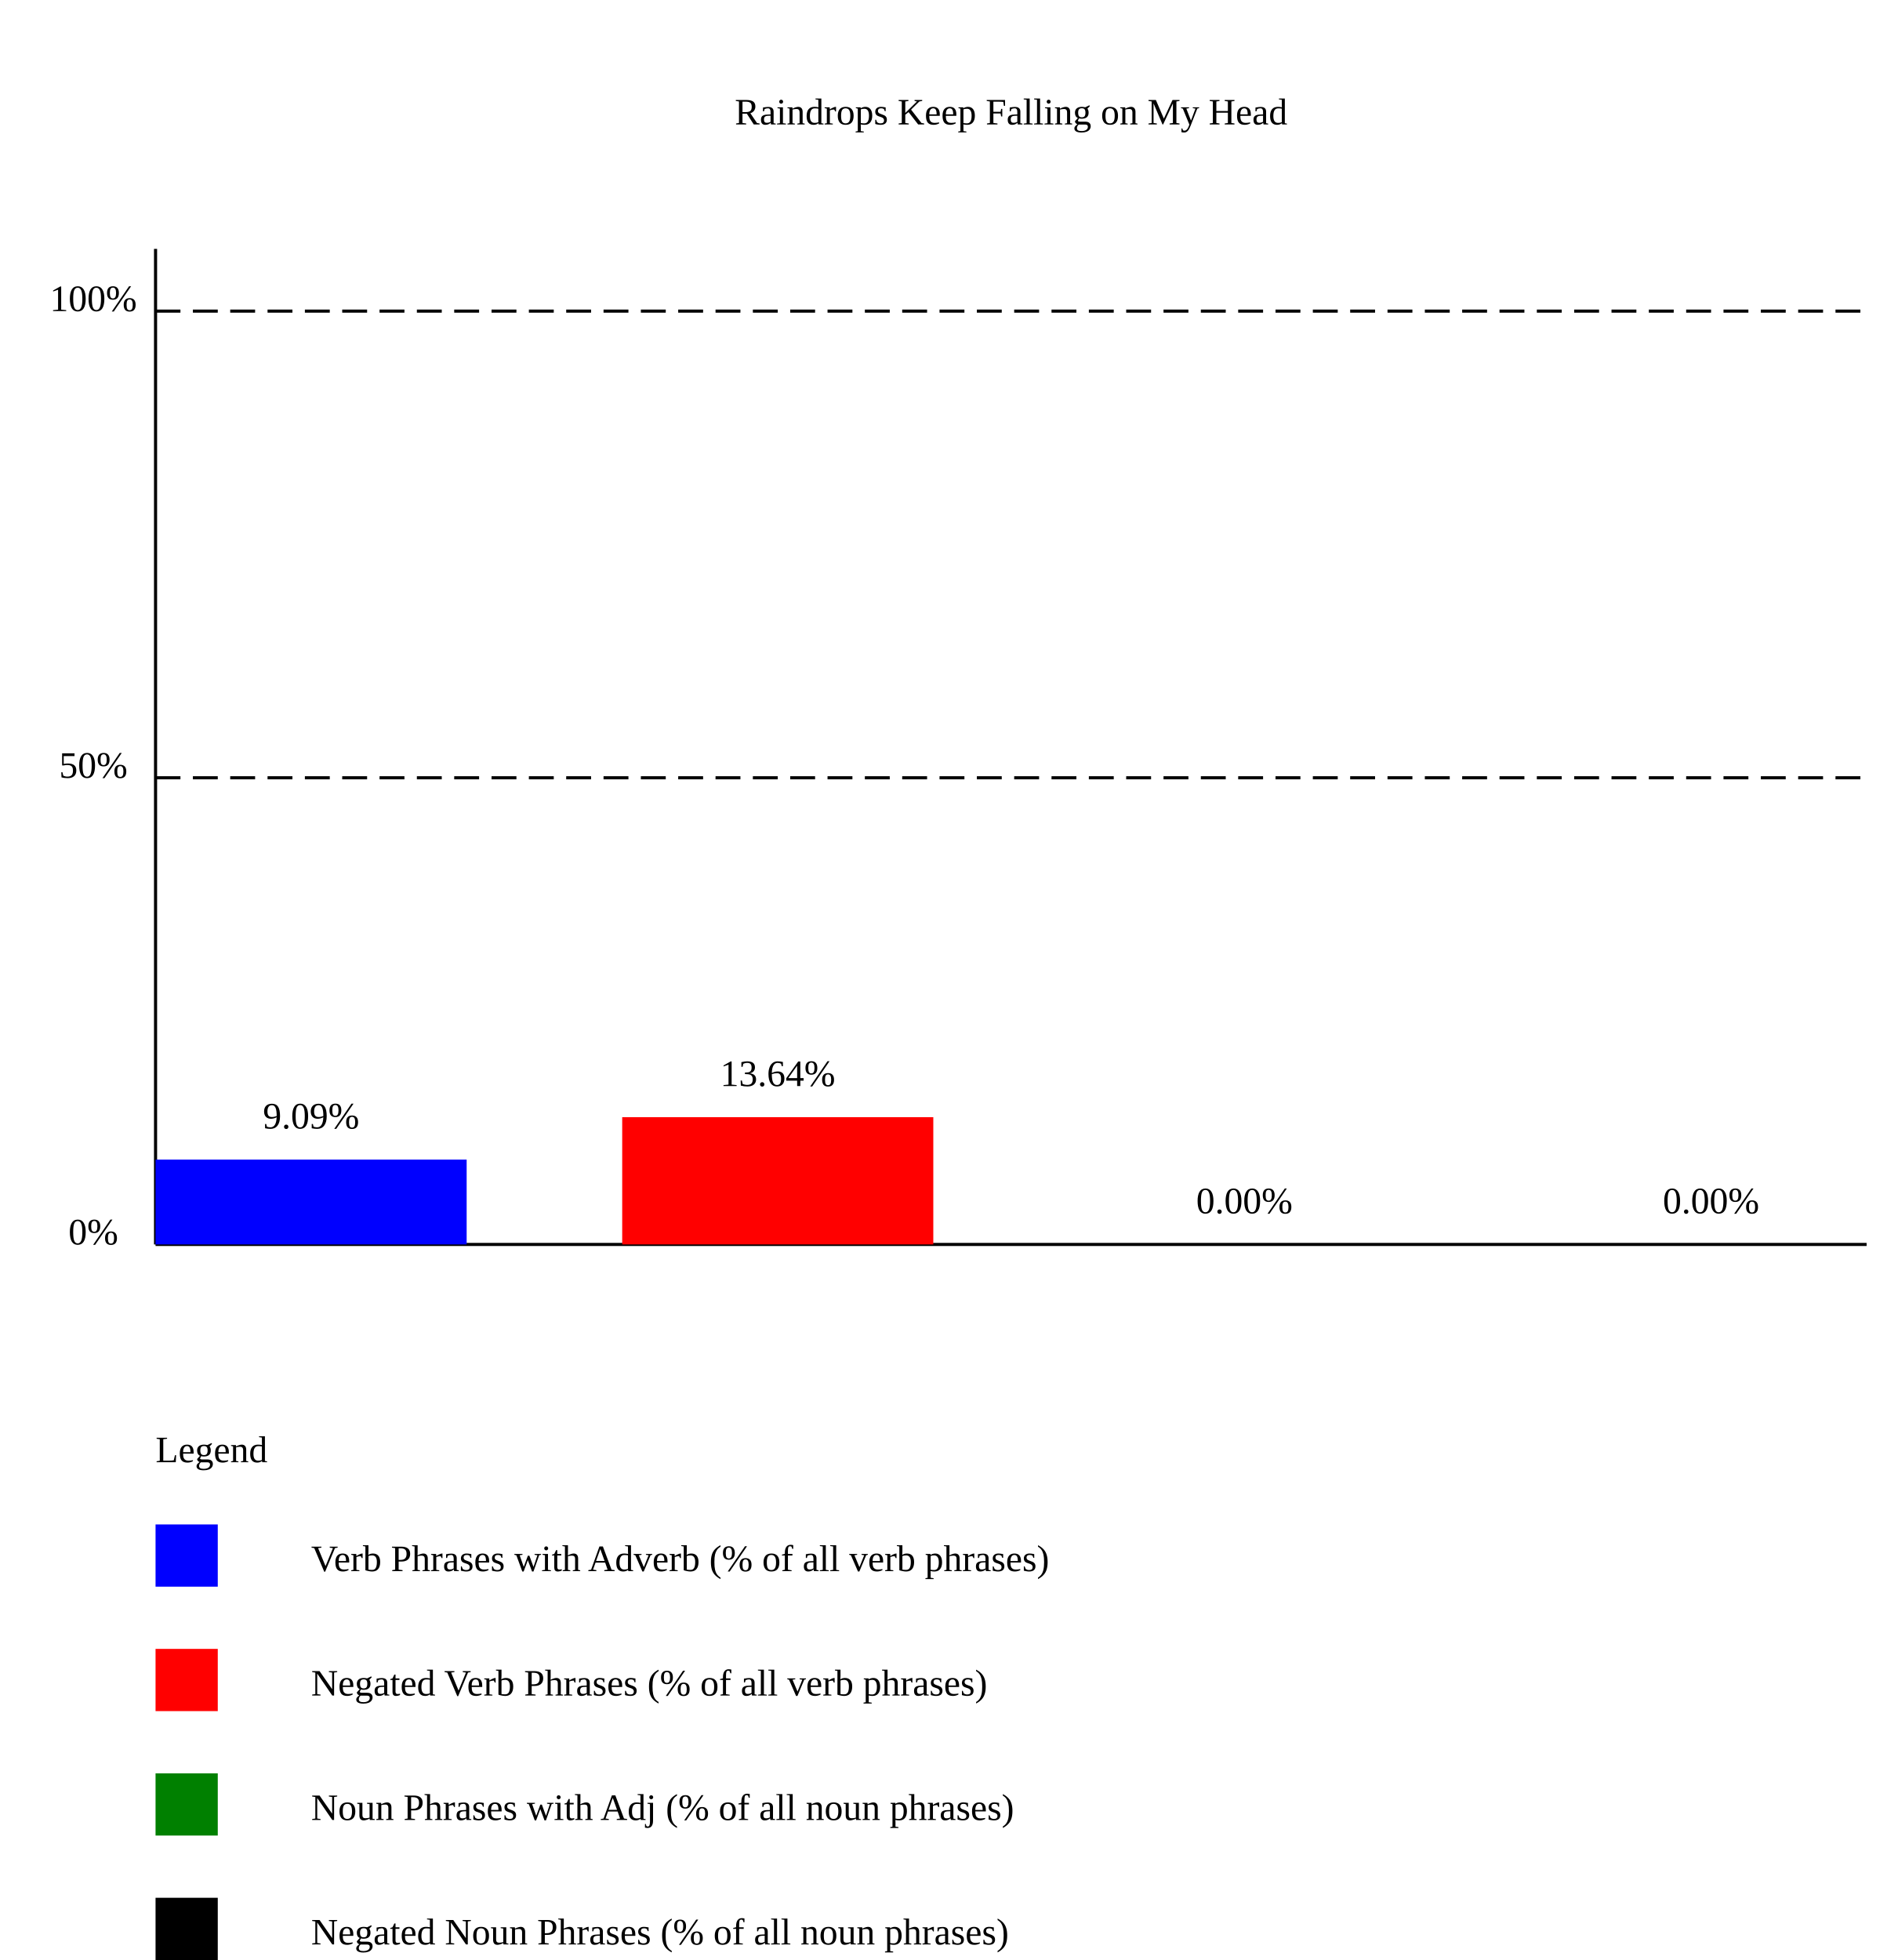
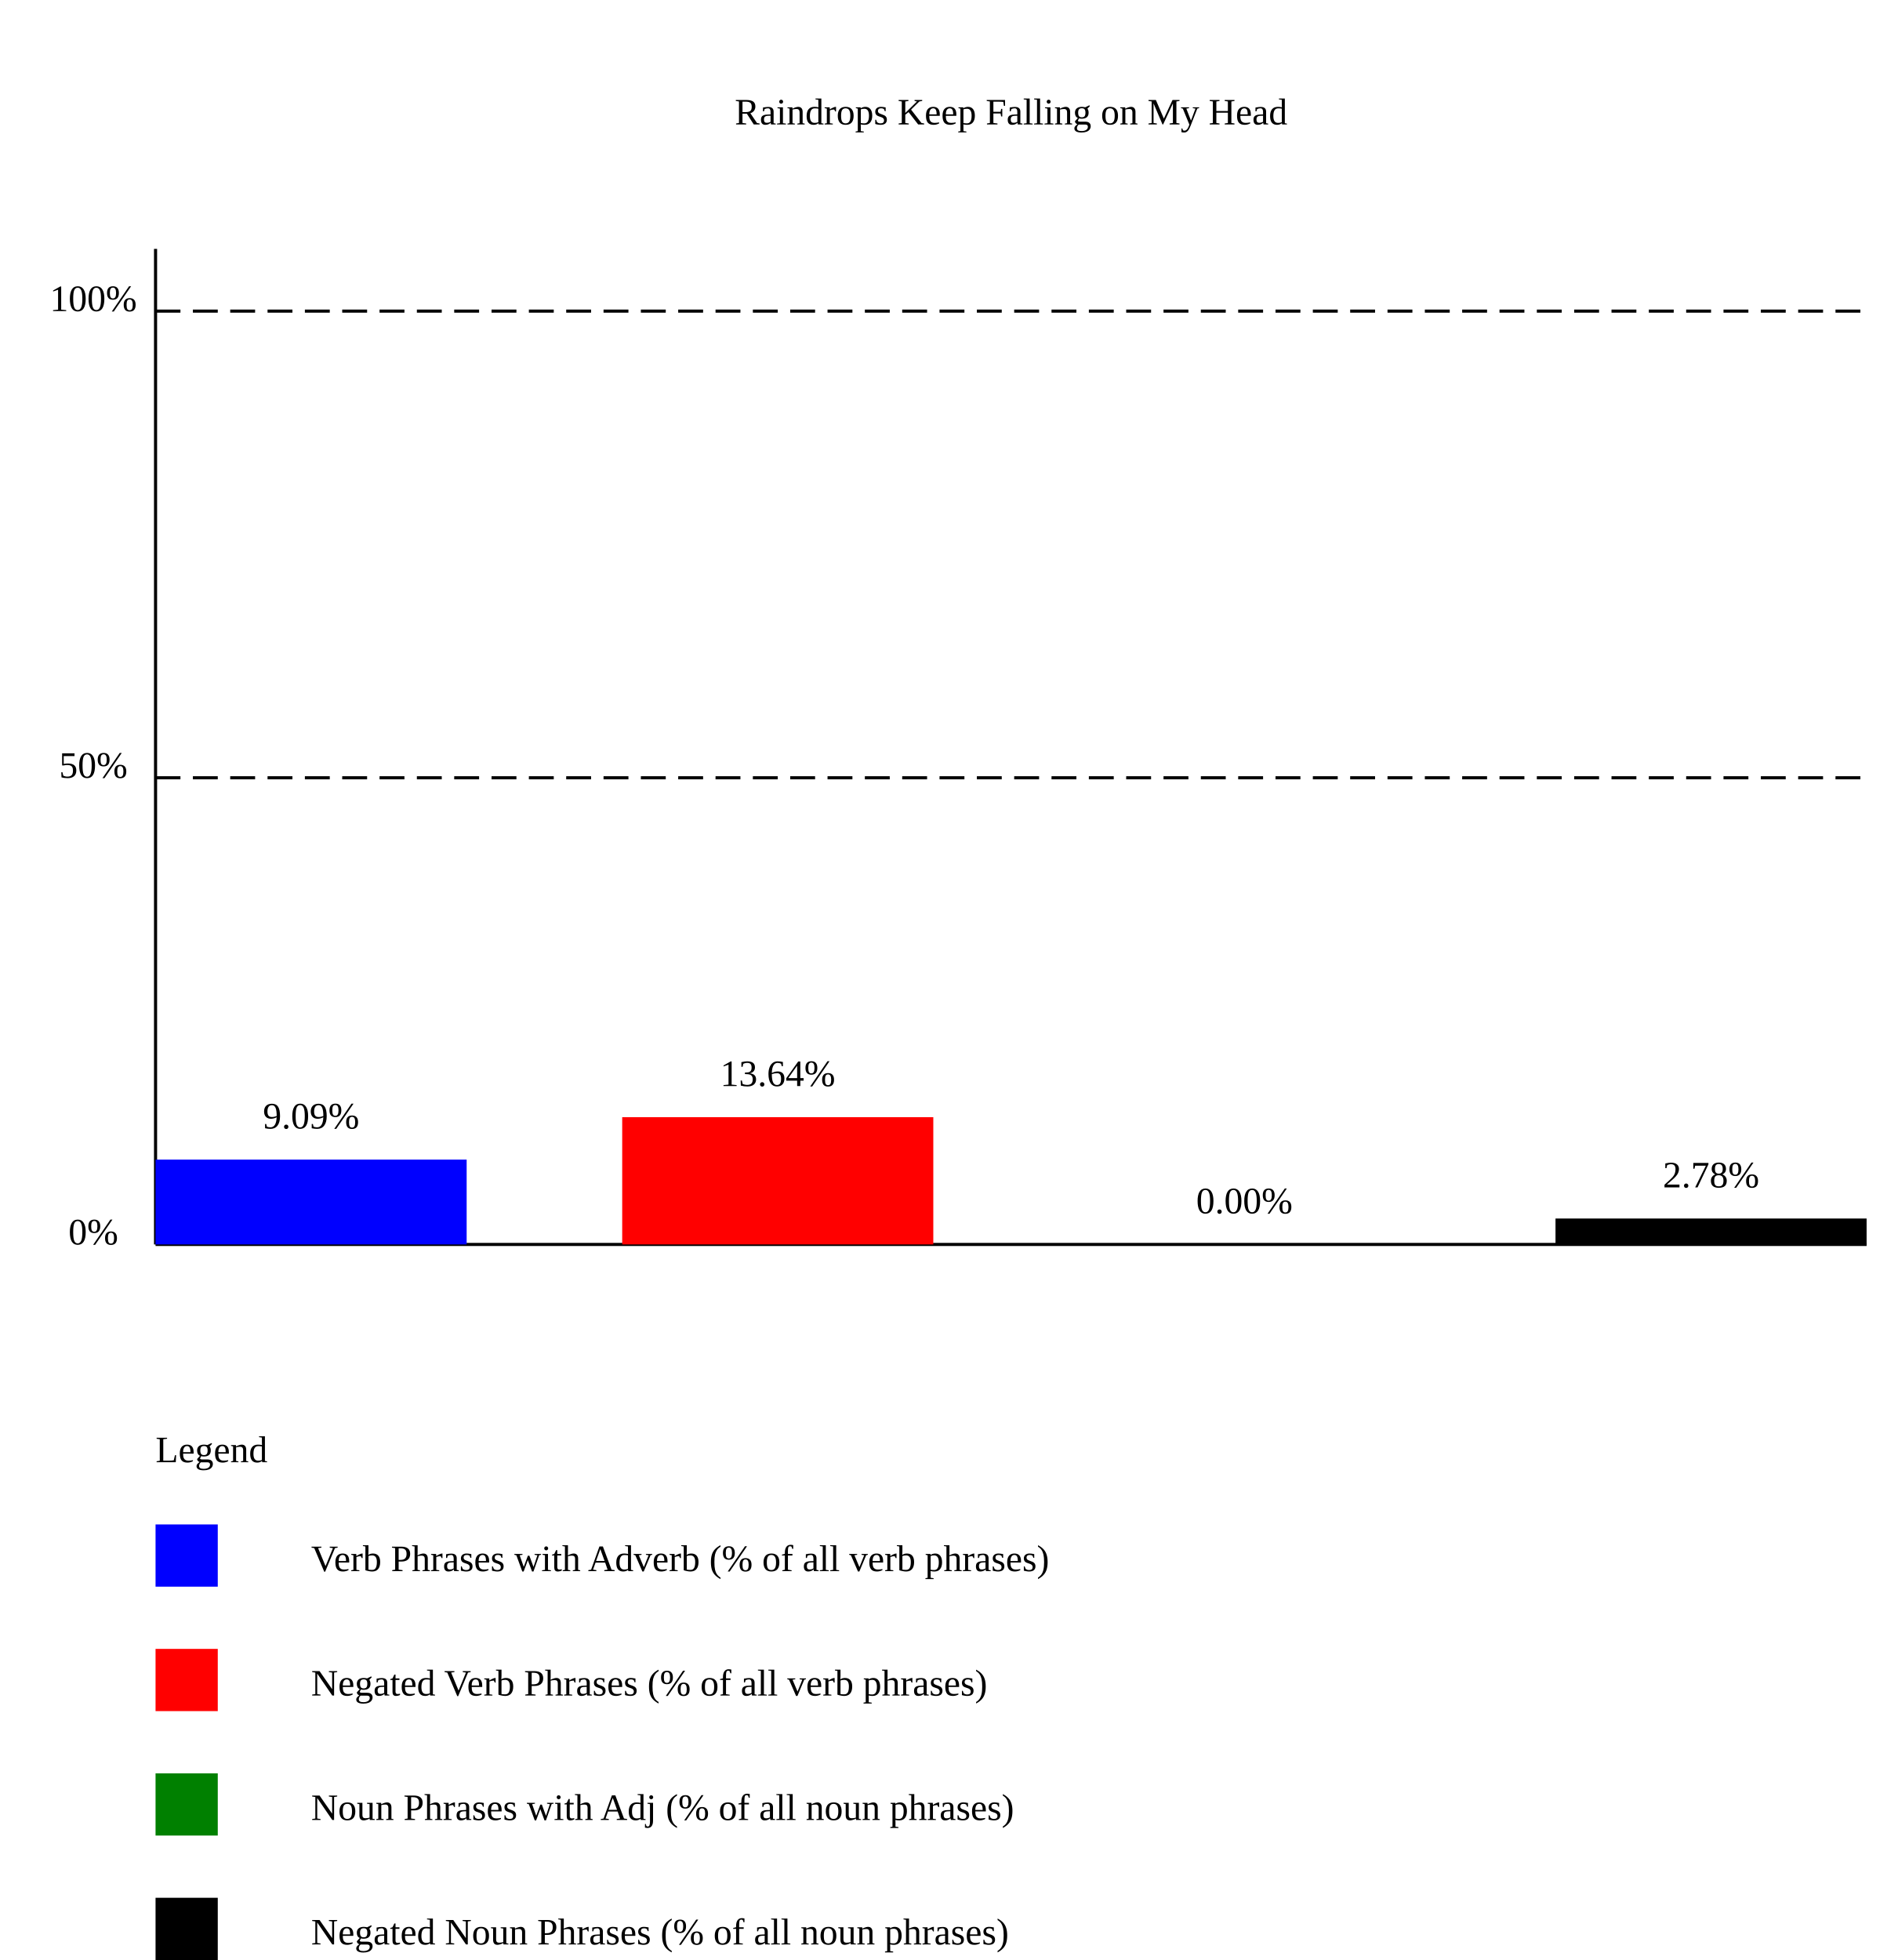
<svg xmlns="http://www.w3.org/2000/svg" width="100%" height="100%" viewBox="0 0 610 630" preserveAspectRatio="xMidYMid">
  <text x="325" y="40" text-anchor="middle">Raindrops Keep Falling on My Head</text>
  <line x1="50" y1="400" x2="600" y2="400" style="stroke:rgb(0,0,0);stroke-width:1" />
  <line x1="50" y1="400" x2="50" y2="80" style="stroke:rgb(0,0,0);stroke-width:1" />
  <text x="30" y="400" text-anchor="middle">0%</text>
  <text x="30" y="250" text-anchor="middle">50%</text>
  <text x="30" y="100" text-anchor="middle">100%</text>
  <line x1="50" y1="250" x2="600" y2="250" style="stroke:rgb(0,0,0);stroke-width:1" stroke-dasharray="8 4" />
  <line x1="50" y1="100" x2="600" y2="100" style="stroke:rgb(0,0,0);stroke-width:1" stroke-dasharray="8 4" />
  <rect x="50" y="372.727" width="100" height="27.273" style="fill:blue" />
  <rect x="200" y="359.091" width="100" height="40.909" style="fill:red" />
  <rect x="350" y="400" width="100" height="0" style="fill:green" />
-   <rect x="500" y="400" width="100" height="0" style="fill:black" />
+   <rect x="500" y="391.667" width="100" height="8.333" style="fill:black" />
  <text x="100" y="362.727" text-anchor="middle">9.09%</text>
  <text x="250" y="349.091" text-anchor="middle">13.64%</text>
  <text x="400" y="390" text-anchor="middle">0.00%</text>
-   <text x="550" y="390" text-anchor="middle">0.00%</text>
+   <text x="550" y="381.667" text-anchor="middle">2.78%</text>
  <text x="50" y="470" text-anchor="left">Legend</text>
  <rect x="50" y="490" width="20" height="20" style="fill:blue" />
  <text x="100" y="505" text-anchor="left">Verb Phrases with Adverb (% of all verb phrases)</text>
  <rect x="50" y="530" width="20" height="20" style="fill:red" />
  <text x="100" y="545" text-anchor="left">Negated Verb Phrases (% of all verb phrases)</text>
  <rect x="50" y="570" width="20" height="20" style="fill:green" />
  <text x="100" y="585" text-anchor="left">Noun Phrases with Adj (% of all noun phrases)</text>
  <rect x="50" y="610" width="20" height="20" style="fill:black" />
  <text x="100" y="625" text-anchor="left">Negated Noun Phrases (% of all noun phrases)</text>
</svg>
